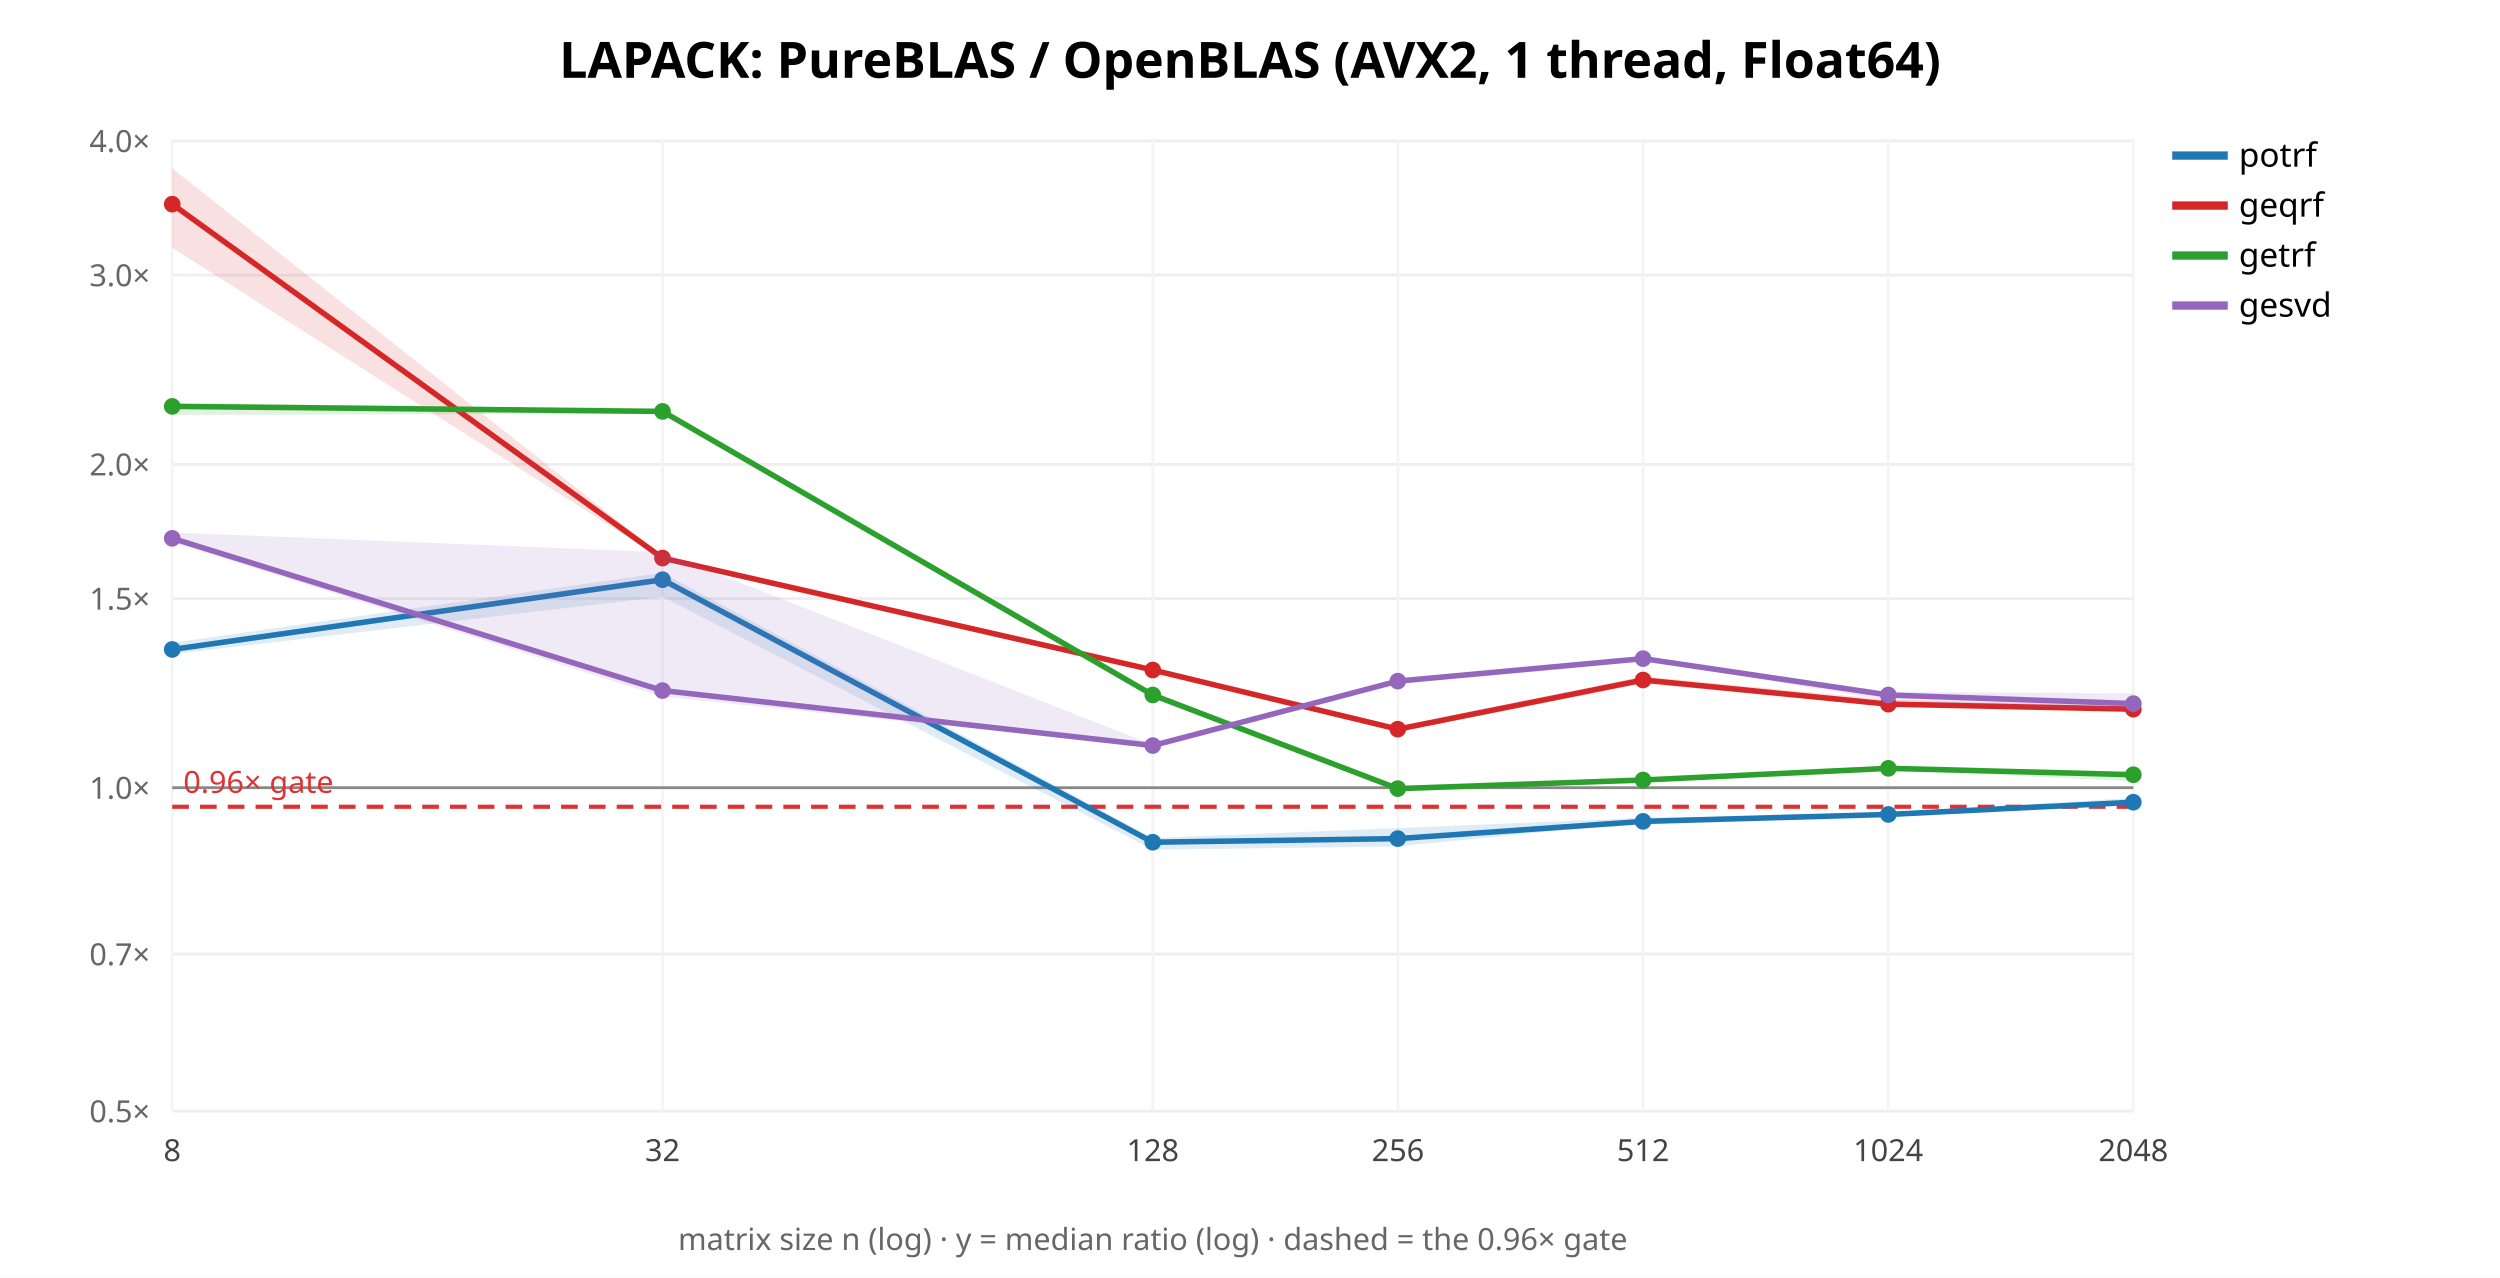
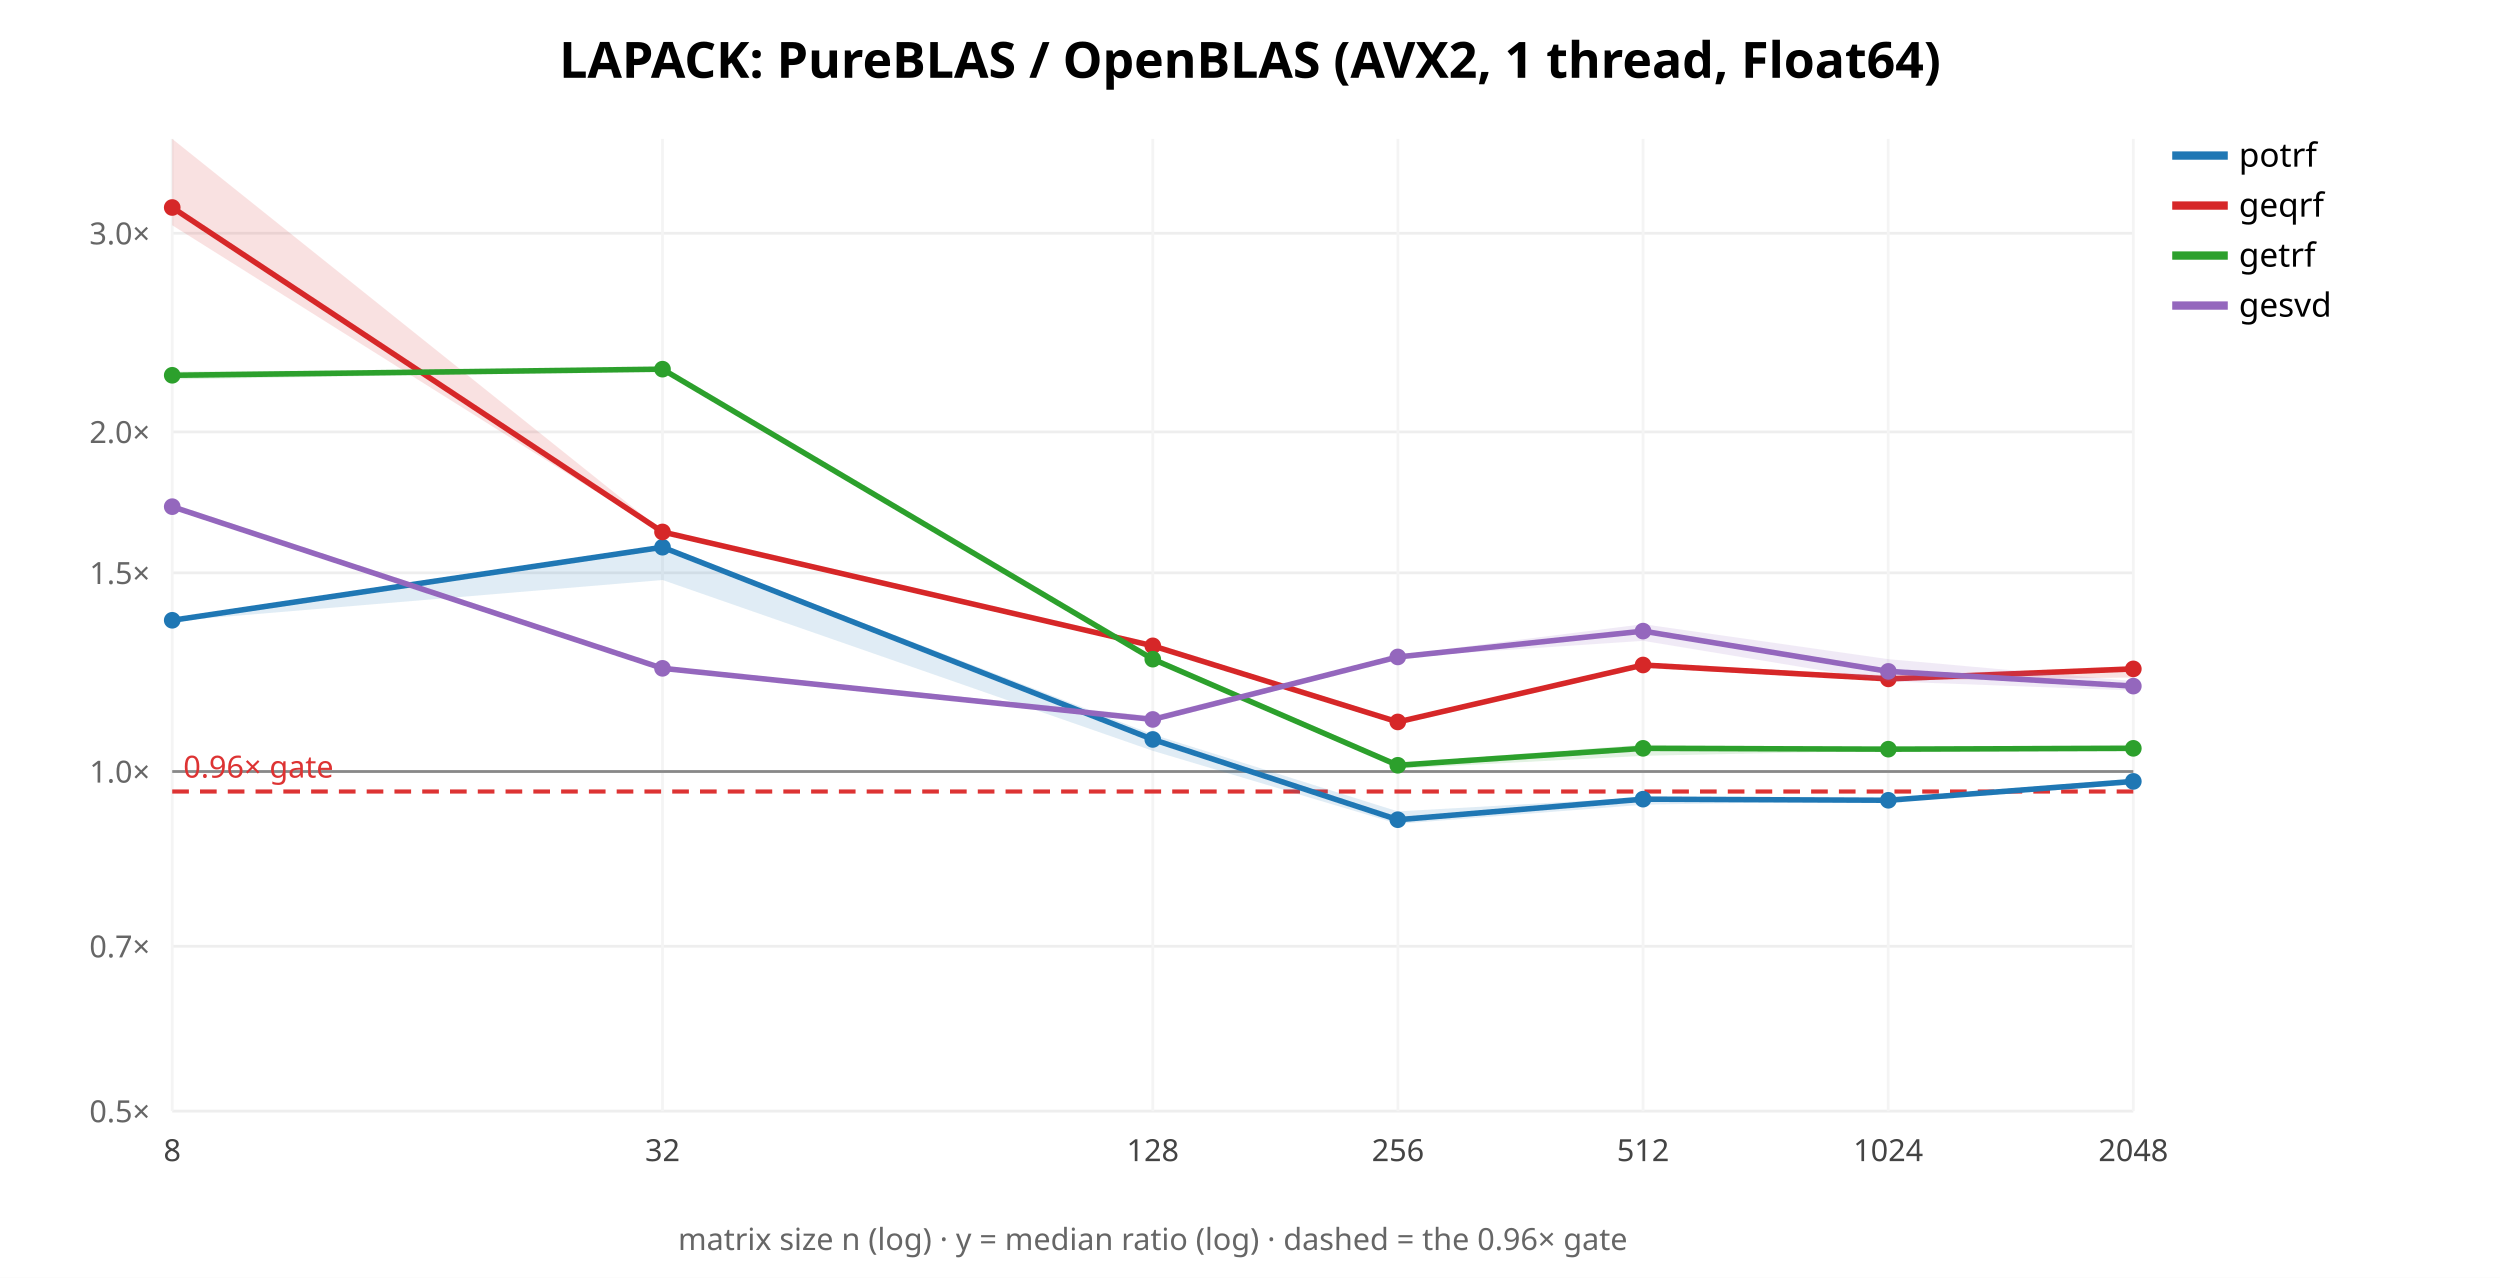
<svg xmlns="http://www.w3.org/2000/svg" width="900" height="460" font-family="sans-serif">
  <rect width="900" height="460" fill="white" />
  <text x="450.0" y="28" text-anchor="middle" font-size="18" font-weight="bold">LAPACK: PureBLAS / OpenBLAS (AVX2, 1 thread, Float64)</text>
  <line x1="62" y1="400.0" x2="768" y2="400.0" stroke="#eee" />
  <text x="54" y="404.0" text-anchor="end" font-size="11" fill="#666">0.5×</text>
-   <line x1="62" y1="343.484" x2="768" y2="343.484" stroke="#eee" />
-   <text x="54" y="347.484" text-anchor="end" font-size="11" fill="#666">0.7×</text>
-   <line x1="62" y1="283.574" x2="768" y2="283.574" stroke="#eee" />
-   <text x="54" y="287.574" text-anchor="end" font-size="11" fill="#666">1.0×</text>
-   <line x1="62" y1="215.47" x2="768" y2="215.47" stroke="#eee" />
-   <text x="54" y="219.47" text-anchor="end" font-size="11" fill="#666">1.5×</text>
-   <line x1="62" y1="167.149" x2="768" y2="167.149" stroke="#eee" />
-   <text x="54" y="171.149" text-anchor="end" font-size="11" fill="#666">2.0×</text>
-   <line x1="62" y1="99.044" x2="768" y2="99.044" stroke="#eee" />
-   <text x="54" y="103.044" text-anchor="end" font-size="11" fill="#666">3.0×</text>
-   <line x1="62" y1="50.723" x2="768" y2="50.723" stroke="#eee" />
-   <text x="54" y="54.723" text-anchor="end" font-size="11" fill="#666">4.0×</text>
+   <line x1="62" y1="340.654" x2="768" y2="340.654" stroke="#eee" />
+   <text x="54" y="344.654" text-anchor="end" font-size="11" fill="#666">0.7×</text>
+   <line x1="62" y1="277.745" x2="768" y2="277.745" stroke="#eee" />
+   <text x="54" y="281.745" text-anchor="end" font-size="11" fill="#666">1.0×</text>
+   <line x1="62" y1="206.23" x2="768" y2="206.23" stroke="#eee" />
+   <text x="54" y="210.23" text-anchor="end" font-size="11" fill="#666">1.5×</text>
+   <line x1="62" y1="155.49" x2="768" y2="155.49" stroke="#eee" />
+   <text x="54" y="159.49" text-anchor="end" font-size="11" fill="#666">2.0×</text>
+   <line x1="62" y1="83.975" x2="768" y2="83.975" stroke="#eee" />
+   <text x="54" y="87.975" text-anchor="end" font-size="11" fill="#666">3.0×</text>
  <line x1="62.0" y1="50" x2="62.0" y2="400" stroke="#f4f4f4" />
  <text x="62.0" y="418" text-anchor="middle" font-size="11" fill="#444">8</text>
  <line x1="238.5" y1="50" x2="238.5" y2="400" stroke="#f4f4f4" />
  <text x="238.5" y="418" text-anchor="middle" font-size="11" fill="#444">32</text>
  <line x1="415.0" y1="50" x2="415.0" y2="400" stroke="#f4f4f4" />
  <text x="415.0" y="418" text-anchor="middle" font-size="11" fill="#444">128</text>
  <line x1="503.25" y1="50" x2="503.25" y2="400" stroke="#f4f4f4" />
  <text x="503.25" y="418" text-anchor="middle" font-size="11" fill="#444">256</text>
  <line x1="591.5" y1="50" x2="591.5" y2="400" stroke="#f4f4f4" />
  <text x="591.5" y="418" text-anchor="middle" font-size="11" fill="#444">512</text>
  <line x1="679.75" y1="50" x2="679.75" y2="400" stroke="#f4f4f4" />
  <text x="679.75" y="418" text-anchor="middle" font-size="11" fill="#444">1024</text>
  <line x1="768.0" y1="50" x2="768.0" y2="400" stroke="#f4f4f4" />
  <text x="768.0" y="418" text-anchor="middle" font-size="11" fill="#444">2048</text>
-   <line x1="62" y1="283.574" x2="768" y2="283.574" stroke="#888" />
-   <line x1="62" y1="290.431" x2="768" y2="290.431" stroke="#d33" stroke-width="1.5" stroke-dasharray="6 4" />
-   <text x="66" y="285.431" font-size="11" fill="#d33">0.96× gate</text>
-   <polygon points="62.0,231.4 238.5,206.2 415.0,301.7 503.2,298.1 591.5,294.4 679.8,292.6 768.0,287.2 768.0,290.0 679.8,293.6 591.5,296.0 503.2,304.7 415.0,305.9 238.5,214.8 62.0,235.5" fill="#1f77b4" opacity="0.14" stroke="none" />
-   <polyline points="62.0,233.8 238.5,208.7 415.0,303.2 503.2,301.9 591.5,295.7 679.8,293.2 768.0,288.8" fill="none" stroke="#1f77b4" stroke-width="2" />
-   <circle cx="62.0" cy="233.8" r="3" fill="#1f77b4" />
-   <circle cx="238.5" cy="208.7" r="3" fill="#1f77b4" />
-   <circle cx="415.0" cy="303.2" r="3" fill="#1f77b4" />
-   <circle cx="503.2" cy="301.9" r="3" fill="#1f77b4" />
-   <circle cx="591.5" cy="295.7" r="3" fill="#1f77b4" />
-   <circle cx="679.8" cy="293.2" r="3" fill="#1f77b4" />
-   <circle cx="768.0" cy="288.8" r="3" fill="#1f77b4" />
+   <line x1="62" y1="277.745" x2="768" y2="277.745" stroke="#888" />
+   <line x1="62" y1="284.945" x2="768" y2="284.945" stroke="#d33" stroke-width="1.5" stroke-dasharray="6 4" />
+   <text x="66" y="279.945" font-size="11" fill="#d33">0.96× gate</text>
+   <polygon points="62.0,222.9 238.5,196.4 415.0,264.4 503.2,292.1 591.5,287.1 679.8,287.6 768.0,280.3 768.0,282.5 679.8,288.1 591.5,289.7 503.2,296.6 415.0,270.3 238.5,208.8 62.0,223.6" fill="#1f77b4" opacity="0.14" stroke="none" />
+   <polyline points="62.0,223.3 238.5,197.0 415.0,266.2 503.2,295.1 591.5,287.7 679.8,288.1 768.0,281.3" fill="none" stroke="#1f77b4" stroke-width="2" />
+   <circle cx="62.0" cy="223.3" r="3" fill="#1f77b4" />
+   <circle cx="238.5" cy="197.0" r="3" fill="#1f77b4" />
+   <circle cx="415.0" cy="266.2" r="3" fill="#1f77b4" />
+   <circle cx="503.2" cy="295.1" r="3" fill="#1f77b4" />
+   <circle cx="591.5" cy="287.7" r="3" fill="#1f77b4" />
+   <circle cx="679.8" cy="288.1" r="3" fill="#1f77b4" />
+   <circle cx="768.0" cy="281.3" r="3" fill="#1f77b4" />
  <line x1="782" y1="56" x2="802" y2="56" stroke="#1f77b4" stroke-width="3" />
  <text x="806" y="60" font-size="12">potrf</text>
-   <polygon points="62.0,60.6 238.5,200.2 415.0,241.1 503.2,261.4 591.5,243.5 679.8,251.9 768.0,254.0 768.0,255.9 679.8,254.0 591.5,246.1 503.2,263.3 415.0,241.4 238.5,201.3 62.0,89.2" fill="#d62728" opacity="0.14" stroke="none" />
-   <polyline points="62.0,73.5 238.5,200.9 415.0,241.2 503.2,262.5 591.5,244.8 679.8,253.5 768.0,255.3" fill="none" stroke="#d62728" stroke-width="2" />
-   <circle cx="62.0" cy="73.5" r="3" fill="#d62728" />
-   <circle cx="238.5" cy="200.9" r="3" fill="#d62728" />
-   <circle cx="415.0" cy="241.2" r="3" fill="#d62728" />
-   <circle cx="503.2" cy="262.5" r="3" fill="#d62728" />
-   <circle cx="591.5" cy="244.8" r="3" fill="#d62728" />
-   <circle cx="679.8" cy="253.5" r="3" fill="#d62728" />
-   <circle cx="768.0" cy="255.3" r="3" fill="#d62728" />
+   <polygon points="62.0,50.0 238.5,191.2 415.0,232.1 503.2,259.5 591.5,238.7 679.8,243.2 768.0,239.8 768.0,243.9 679.8,245.0 591.5,240.5 503.2,260.1 415.0,232.8 238.5,192.0 62.0,81.1" fill="#d62728" opacity="0.14" stroke="none" />
+   <polyline points="62.0,74.7 238.5,191.5 415.0,232.5 503.2,259.9 591.5,239.4 679.8,244.4 768.0,240.8" fill="none" stroke="#d62728" stroke-width="2" />
+   <circle cx="62.0" cy="74.7" r="3" fill="#d62728" />
+   <circle cx="238.5" cy="191.5" r="3" fill="#d62728" />
+   <circle cx="415.0" cy="232.5" r="3" fill="#d62728" />
+   <circle cx="503.2" cy="259.9" r="3" fill="#d62728" />
+   <circle cx="591.5" cy="239.4" r="3" fill="#d62728" />
+   <circle cx="679.8" cy="244.4" r="3" fill="#d62728" />
+   <circle cx="768.0" cy="240.8" r="3" fill="#d62728" />
  <line x1="782" y1="74" x2="802" y2="74" stroke="#d62728" stroke-width="3" />
  <text x="806" y="78" font-size="12">geqrf</text>
-   <polygon points="62.0,145.1 238.5,147.6 415.0,249.6 503.2,283.5 591.5,280.1 679.8,276.0 768.0,277.9 768.0,281.3 679.8,277.1 591.5,281.5 503.2,284.6 415.0,251.4 238.5,148.9 62.0,149.4" fill="#2ca02c" opacity="0.14" stroke="none" />
-   <polyline points="62.0,146.3 238.5,148.1 415.0,250.2 503.2,283.9 591.5,280.8 679.8,276.6 768.0,278.9" fill="none" stroke="#2ca02c" stroke-width="2" />
-   <circle cx="62.0" cy="146.3" r="3" fill="#2ca02c" />
-   <circle cx="238.5" cy="148.1" r="3" fill="#2ca02c" />
-   <circle cx="415.0" cy="250.2" r="3" fill="#2ca02c" />
-   <circle cx="503.2" cy="283.9" r="3" fill="#2ca02c" />
-   <circle cx="591.5" cy="280.8" r="3" fill="#2ca02c" />
-   <circle cx="679.8" cy="276.6" r="3" fill="#2ca02c" />
-   <circle cx="768.0" cy="278.9" r="3" fill="#2ca02c" />
+   <polygon points="62.0,133.8 238.5,132.5 415.0,236.4 503.2,274.6 591.5,268.1 679.8,269.0 768.0,268.1 768.0,270.2 679.8,270.2 591.5,272.1 503.2,276.7 415.0,237.7 238.5,133.5 62.0,136.6" fill="#2ca02c" opacity="0.14" stroke="none" />
+   <polyline points="62.0,135.1 238.5,132.9 415.0,237.3 503.2,275.5 591.5,269.4 679.8,269.7 768.0,269.4" fill="none" stroke="#2ca02c" stroke-width="2" />
+   <circle cx="62.0" cy="135.1" r="3" fill="#2ca02c" />
+   <circle cx="238.5" cy="132.9" r="3" fill="#2ca02c" />
+   <circle cx="415.0" cy="237.3" r="3" fill="#2ca02c" />
+   <circle cx="503.2" cy="275.5" r="3" fill="#2ca02c" />
+   <circle cx="591.5" cy="269.4" r="3" fill="#2ca02c" />
+   <circle cx="679.8" cy="269.7" r="3" fill="#2ca02c" />
+   <circle cx="768.0" cy="269.4" r="3" fill="#2ca02c" />
  <line x1="782" y1="92" x2="802" y2="92" stroke="#2ca02c" stroke-width="3" />
  <text x="806" y="96" font-size="12">getrf</text>
-   <polygon points="62.0,191.7 238.5,198.8 415.0,268.1 503.2,244.2 591.5,236.7 679.8,249.1 768.0,249.6 768.0,255.7 679.8,252.2 591.5,237.4 503.2,245.5 415.0,268.9 238.5,250.8 62.0,195.2" fill="#9467bd" opacity="0.14" stroke="none" />
-   <polyline points="62.0,193.8 238.5,248.6 415.0,268.4 503.2,245.2 591.5,237.1 679.8,250.2 768.0,253.3" fill="none" stroke="#9467bd" stroke-width="2" />
-   <circle cx="62.0" cy="193.8" r="3" fill="#9467bd" />
-   <circle cx="238.5" cy="248.6" r="3" fill="#9467bd" />
-   <circle cx="415.0" cy="268.4" r="3" fill="#9467bd" />
-   <circle cx="503.2" cy="245.2" r="3" fill="#9467bd" />
-   <circle cx="591.5" cy="237.1" r="3" fill="#9467bd" />
-   <circle cx="679.8" cy="250.2" r="3" fill="#9467bd" />
-   <circle cx="768.0" cy="253.3" r="3" fill="#9467bd" />
+   <polygon points="62.0,182.0 238.5,240.0 415.0,257.8 503.2,235.8 591.5,224.7 679.8,237.3 768.0,245.2 768.0,248.6 679.8,245.3 591.5,230.7 503.2,236.6 415.0,259.4 238.5,240.8 62.0,183.0" fill="#9467bd" opacity="0.14" stroke="none" />
+   <polyline points="62.0,182.4 238.5,240.6 415.0,259.0 503.2,236.5 591.5,227.2 679.8,241.7 768.0,247.0" fill="none" stroke="#9467bd" stroke-width="2" />
+   <circle cx="62.0" cy="182.4" r="3" fill="#9467bd" />
+   <circle cx="238.5" cy="240.6" r="3" fill="#9467bd" />
+   <circle cx="415.0" cy="259.0" r="3" fill="#9467bd" />
+   <circle cx="503.2" cy="236.5" r="3" fill="#9467bd" />
+   <circle cx="591.5" cy="227.2" r="3" fill="#9467bd" />
+   <circle cx="679.8" cy="241.7" r="3" fill="#9467bd" />
+   <circle cx="768.0" cy="247.0" r="3" fill="#9467bd" />
  <line x1="782" y1="110" x2="802" y2="110" stroke="#9467bd" stroke-width="3" />
  <text x="806" y="114" font-size="12">gesvd</text>
  <text x="415.0" y="450" text-anchor="middle" font-size="11" fill="#666">matrix size n (log) · y = median ratio (log) · dashed = the 0.96× gate</text>
</svg>
